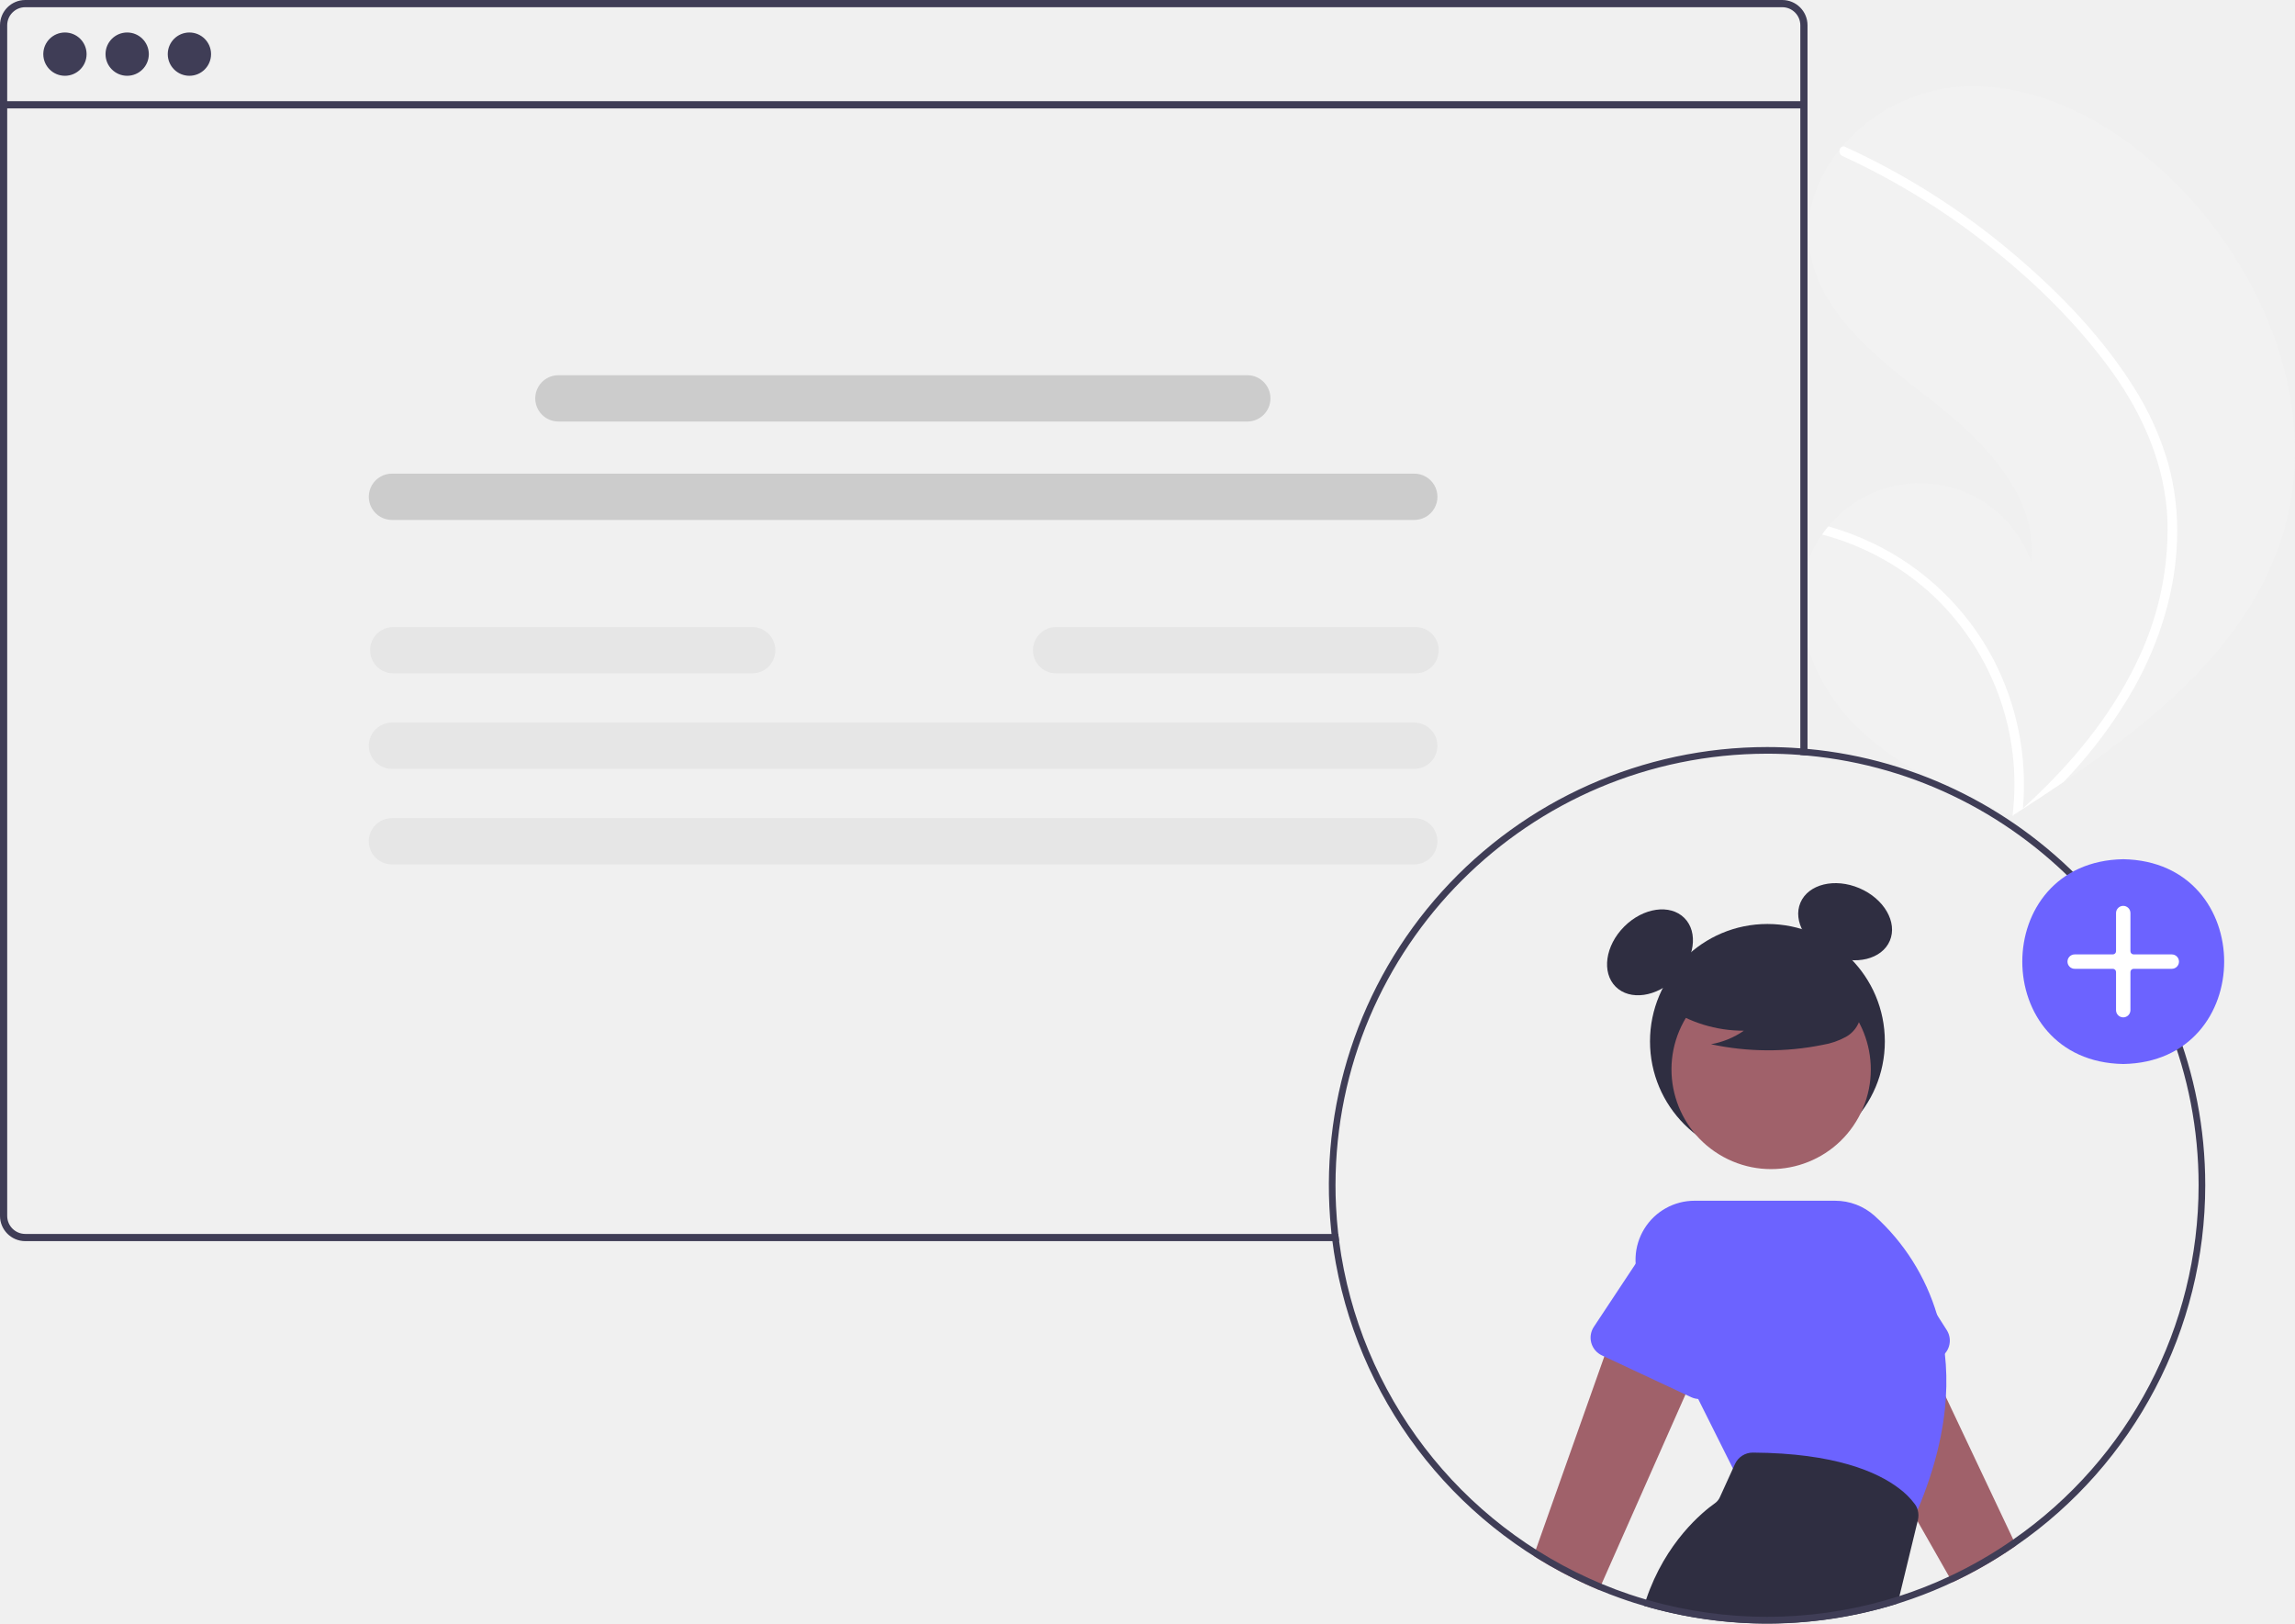
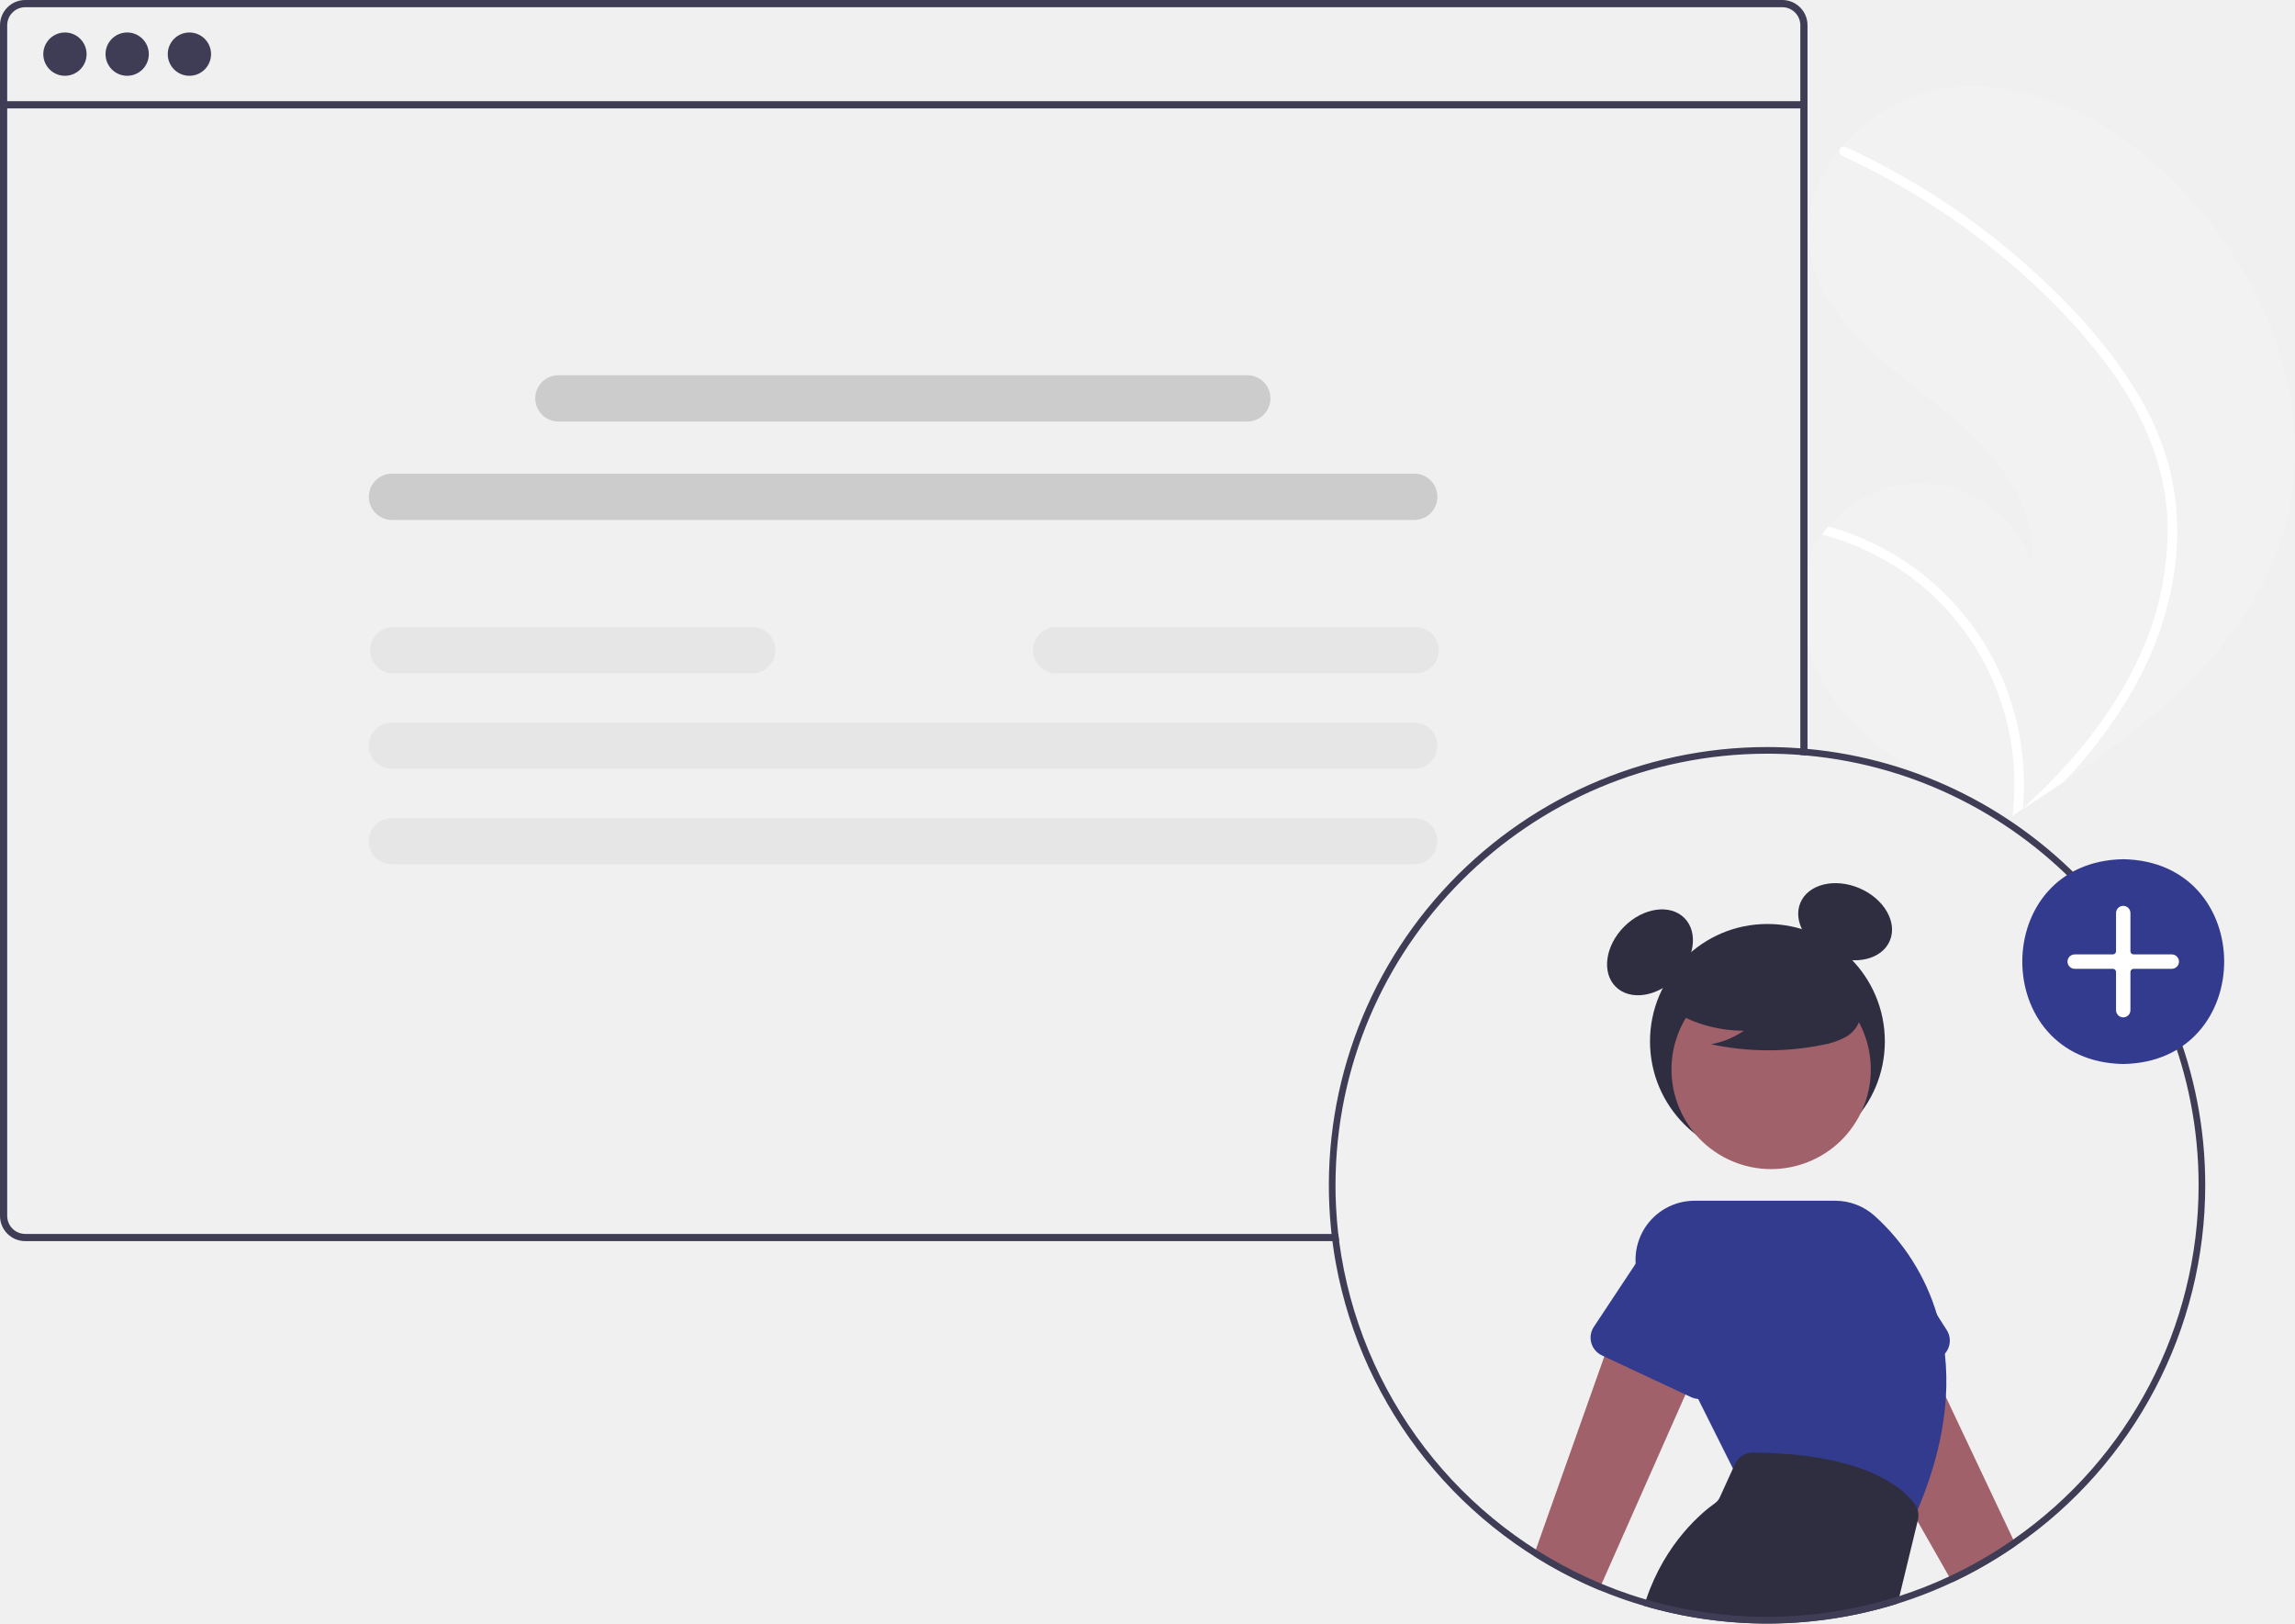
<svg xmlns="http://www.w3.org/2000/svg" data-name="Layer 1" width="691.336" height="489.03" viewBox="0 0 691.336 489.03">
  <path d="M942.378,365.123c-9.537,33.084-37.382,56.242-66.429,75.916q-6.083,4.121-12.171,8.053c-.027.012-.056.038-.084.05-.195.125-.391.251-.573.377-.838.54-1.675,1.08-2.506,1.614l.456.205s.448.238-.042.038c-.146-.061-.299-.116-.444-.177-16.874-6.806-34.048-14.113-46.979-26.862-13.415-13.239-21.254-34.004-13.99-51.397a33.208,33.208,0,0,1,3.596-6.454c.589-.843,1.224-1.65,1.884-2.442A35.593,35.593,0,0,1,866.229,374.86c2.134-19.869-14.249-36.512-30.016-48.792-15.774-12.274-33.697-25.641-36.746-45.399-1.703-10.993,2.12-21.647,9.084-30.199.216-.26.431-.519.653-.772a51.945,51.945,0,0,1,33.387-17.912c24.187-2.514,47.68,10.289,65.252,27.105C936.123,285.948,953.22,327.507,942.378,365.123Z" transform="translate(-254.3321 -205.485)" fill="#f2f2f2" />
  <path d="M896.916,321.85a88.303,88.303,0,0,1,10.579,23.333,76.675,76.675,0,0,1,2.65,22.646c-.435,15.701-5.266,31.043-12.867,44.708a141.39,141.39,0,0,1-21.329,28.502q-6.083,4.121-12.171,8.053c-.027.012-.056.038-.084.05-.195.125-.391.251-.573.377-.838.54-1.675,1.08-2.506,1.614,0,0,.904.443.414.243-.146-.061-.299-.116-.444-.177a78.157,78.157,0,0,0-25.009-67.296A78.827,78.827,0,0,0,803.212,366.486c.589-.843,1.224-1.65,1.884-2.442a81.728,81.728,0,0,1,13.49,5.105,80.081,80.081,0,0,1,36.208,34.909,81.874,81.874,0,0,1,8.914,44.928c.693-.628,1.387-1.27,2.061-1.906,12.823-11.955,24.212-25.677,31.919-41.513a91.393,91.393,0,0,0,9.57-43.241c-.629-16.334-7.137-31.464-16.56-44.635-10.094-14.096-22.749-26.568-36.263-37.372a217.377,217.377,0,0,0-45.1-27.844,1.563,1.563,0,0,1-.787-2.006,1.329,1.329,0,0,1,.653-.772,1.157,1.157,0,0,1,1.005.043c1.989.916,3.965,1.844,5.925,2.813a219.844,219.844,0,0,1,45.421,29.962C874.924,293.913,887.511,306.936,896.916,321.85Z" transform="translate(-254.3321 -205.485)" fill="#fff" />
  <circle cx="532.411" cy="313.698" r="35.371" fill="#2f2e41" />
  <ellipse cx="751.372" cy="492.349" rx="14.636" ry="10.977" transform="translate(-382.4039 470.0211) rotate(-45)" fill="#2f2e41" />
  <ellipse cx="810.15" cy="483.129" rx="10.977" ry="14.636" transform="translate(-206.7219 832.8831) rotate(-66.86956)" fill="#2f2e41" />
  <path d="M861.652,671.055a131.813,131.813,0,0,1-19.2,11.07l-.99-1.75-9.48-16.64-.83-1.46-4.85-8.51-.01-.01-15.31-26.9-7.87-13.81,23.37-16.39,9.09,19.22,4.93,10.44,20.29,42.91Z" transform="translate(-254.3321 -205.485)" fill="#a0616a" />
-   <path d="M840.772,606.155l-2.93-4.59-12.96-20.33A16.356,16.356,0,0,0,794.982,594.505l8.01,28.54a5.875,5.875,0,0,0,7.99,3.81c.03-.01.05-.02.08-.03l24.51-10.95,2.64-1.18a5.901,5.901,0,0,0,2.56-8.54Z" transform="translate(-254.3321 -205.485)" fill="#6c63ff" />
+   <path d="M840.772,606.155l-2.93-4.59-12.96-20.33A16.356,16.356,0,0,0,794.982,594.505l8.01,28.54a5.875,5.875,0,0,0,7.99,3.81c.03-.01.05-.02.08-.03l24.51-10.95,2.64-1.18a5.901,5.901,0,0,0,2.56-8.54Z" transform="translate(-254.3321 -205.485)" fill="#333b8f" />
  <path d="M770.352,606.795l-6.82,15.4-1.48,3.35-25.25,57.04-.81,1.83a131.093,131.093,0,0,1-19.68-10.24l.68-1.92,20.61-58.15,5.06-14.28,11.08,2.79Z" transform="translate(-254.3321 -205.485)" fill="#a0616a" />
  <circle cx="787.865" cy="527.627" r="30.019" transform="translate(-307.3426 760.3764) rotate(-61.33681)" fill="#a0616a" />
-   <path d="M840.192,613.245a66.799,66.799,0,0,0-2.35-11.68,65.095,65.095,0,0,0-18.81-29.84,17.788,17.788,0,0,0-11.9-4.55h-42.29a17.783,17.783,0,0,0-15.93,25.78l4.83,9.66,9.79,19.58,2.35,4.69,10.47,20.95.83,1.66,53.15,14.62.23-.51c.2-.45.4-.89.59-1.33.29-.67.58-1.32.85-1.98,5.36-12.71,7.89-24.02,8.5-33.98A75.647,75.647,0,0,0,840.192,613.245Z" transform="translate(-254.3321 -205.485)" fill="#6c63ff" />
-   <path d="M772.512,572.655a16.332,16.332,0,0,0-21.69,7.8l-3.77,5.69-12.6,19.02a5.893,5.893,0,0,0,2.41,8.59l.74.35,24.45,11.44,1.74.81a5.658,5.658,0,0,0,2.09.53,5.762,5.762,0,0,0,2.82-.49,5.879,5.879,0,0,0,3.23-3.68l8.46-28.31A16.372,16.372,0,0,0,772.512,572.655Z" transform="translate(-254.3321 -205.485)" fill="#6c63ff" />
+   <path d="M840.192,613.245a66.799,66.799,0,0,0-2.35-11.68,65.095,65.095,0,0,0-18.81-29.84,17.788,17.788,0,0,0-11.9-4.55h-42.29a17.783,17.783,0,0,0-15.93,25.78l4.83,9.66,9.79,19.58,2.35,4.69,10.47,20.95.83,1.66,53.15,14.62.23-.51c.2-.45.4-.89.59-1.33.29-.67.58-1.32.85-1.98,5.36-12.71,7.89-24.02,8.5-33.98A75.647,75.647,0,0,0,840.192,613.245Z" transform="translate(-254.3321 -205.485)" fill="#333b8f" />
+   <path d="M772.512,572.655a16.332,16.332,0,0,0-21.69,7.8l-3.77,5.69-12.6,19.02a5.893,5.893,0,0,0,2.41,8.59l.74.35,24.45,11.44,1.74.81a5.658,5.658,0,0,0,2.09.53,5.762,5.762,0,0,0,2.82-.49,5.879,5.879,0,0,0,3.23-3.68l8.46-28.31A16.372,16.372,0,0,0,772.512,572.655Z" transform="translate(-254.3321 -205.485)" fill="#333b8f" />
  <path d="M832.002,660.295a5.461,5.461,0,0,0-.85-1.73,22.883,22.883,0,0,0-4.85-4.8l-.01-.01c-6.43-4.87-19.23-10.56-43.92-10.71h-.04A5.897,5.897,0,0,0,776.962,646.495l-.61,1.34-3.93,8.64a4.508,4.508,0,0,1-1.53,1.85c-3.55,2.51-14.85,11.61-20.69,28.99-.21.62-.41,1.25-.6,1.9a132.099,132.099,0,0,0,76.37-.69l.55-2.27,5.46-22.52.09-.37A5.91,5.91,0,0,0,832.002,660.295Z" transform="translate(-254.3321 -205.485)" fill="#2f2e41" />
  <path d="M756.322,508.745a40.829,40.829,0,0,0,23.333,7.211,25.02,25.02,0,0,1-9.917,4.08,82.328,82.328,0,0,0,33.628.189,21.765,21.765,0,0,0,7.04-2.418,8.909,8.909,0,0,0,4.345-5.811c.738-4.215-2.546-8.044-5.96-10.625a43.96,43.96,0,0,0-36.941-7.382c-4.127,1.067-8.26,2.869-10.941,6.183s-3.474,8.423-.921,11.836Z" transform="translate(-254.3321 -205.485)" fill="#2f2e41" />
  <rect x="1.086" y="30.479" width="542.316" height="2.174" fill="#3f3d56" />
  <circle cx="19.562" cy="16.307" r="6.521" fill="#3f3d56" />
  <circle cx="38.309" cy="16.307" r="6.521" fill="#3f3d56" />
  <circle cx="57.056" cy="16.307" r="6.521" fill="#3f3d56" />
  <path d="M680.283,362.107H372.484a6.976,6.976,0,1,1,0-13.951H680.283a6.976,6.976,0,1,1,0,13.951Z" transform="translate(-254.3321 -205.485)" fill="#ccc" />
  <path d="M680.283,437.095H372.484a6.976,6.976,0,1,1,0-13.951H680.283a6.976,6.976,0,1,1,0,13.951Z" transform="translate(-254.3321 -205.485)" fill="#e6e6e6" />
  <path d="M680.283,465.869H372.484a6.976,6.976,0,1,1,0-13.951H680.283a6.976,6.976,0,1,1,0,13.951Z" transform="translate(-254.3321 -205.485)" fill="#e6e6e6" />
  <path d="M630.146,332.461H422.622a6.976,6.976,0,1,1,0-13.951H630.146a6.976,6.976,0,0,1,0,13.951Z" transform="translate(-254.3321 -205.485)" fill="#ccc" />
  <path d="M480.998,408.32h-108.122a6.976,6.976,0,1,1,0-13.951h108.122a6.976,6.976,0,0,1,0,13.951Z" transform="translate(-254.3321 -205.485)" fill="#e6e6e6" />
  <path d="M680.675,408.32h-108.122a6.976,6.976,0,1,1,0-13.951h108.122a6.976,6.976,0,1,1,0,13.951Z" transform="translate(-254.3321 -205.485)" fill="#e6e6e6" />
  <path d="M791.212,205.485H261.932a7.612,7.612,0,0,0-7.6,7.61v358.65a7.61,7.61,0,0,0,7.6,7.6h395.79c-.1-.72-.18-1.45-.26-2.17H261.932a5.435,5.435,0,0,1-5.43-5.43V213.095a5.444,5.444,0,0,1,5.43-5.44H791.212a5.446,5.446,0,0,1,5.44,5.44v219.81c.72.05,1.45.11,2.17.18V213.095A7.614,7.614,0,0,0,791.212,205.485Z" transform="translate(-254.3321 -205.485)" fill="#3f3d56" />
  <path d="M657.722,579.345c-.1-.72-.18-1.45-.26-2.17-.02-.11-.03-.21-.04-.32q-.435-3.945-.63-7.97-.825,3.465-1.49,6.96c.03.34.06.67.1,1.01.01.11.02.21.04.32.08.72.16,1.45.26,2.17.28,2.23.62,4.43,1.02,6.62.01-.09.02-.17.03-.26.28-2.11.6-4.21.98-6.31A.092.092,0,0,1,657.722,579.345Zm141.1-148.27c-.72-.07-1.45-.13-2.17-.18-.11-.01-.21-.01-.32-.02-3.2-.24-6.44-.36-9.7-.36a132.041,132.041,0,0,0-131.33,145.33c.03.34.06.67.1,1.01.01.11.02.21.04.32.08.72.16,1.45.26,2.17.28,2.23.62,4.43,1.02,6.62a132.574,132.574,0,0,0,79.27,98.45c2.08.86,4.18,1.68,6.31,2.43,1.4.51,2.8.98,4.22,1.43,1.02.33,2.05.64,3.08.94,1.46.43,2.94.84,4.43,1.22a131.355,131.355,0,0,0,107.62-19.38h.01a131.929,131.929,0,0,0,56.97-108.54C918.632,493.835,865.912,437.245,798.822,431.075ZM860.792,669.225a129.377,129.377,0,0,1-19.33,11.15,128.009,128.009,0,0,1-14.94,5.88,130.229,130.229,0,0,1-71.08,2.47q-2.64-.645-5.24-1.41-2.565-.75-5.08-1.59c-1.37-.47-2.74-.95-4.1-1.46-1.42-.54-2.82-1.1-4.22-1.68A130.335,130.335,0,0,1,657.732,579.395a.092.092,0,0,1-.01-.05c-.1-.72-.18-1.45-.26-2.17-.02-.11-.03-.21-.04-.32q-.435-3.945-.63-7.97-.165-3.165-.16-6.37a130.142,130.142,0,0,1,130-130c3.26,0,6.5.12,9.7.36.11.01.21.02.32.03.72.05,1.45.11,2.17.18,65.99,6.16,117.81,61.85,117.81,129.43A129.914,129.914,0,0,1,860.792,669.225Zm-119.77,15.04c-1.42-.54-2.82-1.1-4.22-1.68A130.335,130.335,0,0,1,657.732,579.395c-.38,2.1-.7,4.2-.98,6.31-.01.09-.02.17-.03.26a132.574,132.574,0,0,0,79.27,98.45c2.08.86,4.18,1.68,6.31,2.43C741.862,685.995,741.432,685.135,741.022,684.265Zm55.31-253.39c-3.2-.24-6.44-.36-9.7-.36a132.041,132.041,0,0,0-131.33,145.33c.03.34.06.67.1,1.01.01.11.02.21.04.32h2.02c-.02-.11-.03-.21-.04-.32q-.435-3.945-.63-7.97-.165-3.165-.16-6.37a130.142,130.142,0,0,1,130-130c3.26,0,6.5.12,9.7.36.11.01.21.02.32.03v-2.01C796.542,430.885,796.442,430.885,796.332,430.875Z" transform="translate(-254.3321 -205.485)" fill="#3f3d56" />
-   <path d="M893.927,464.302c40.544.692,40.538,61.001-.001,61.687C853.383,525.297,853.389,464.988,893.927,464.302Z" transform="translate(-254.3321 -205.485)" fill="#6c63ff" />
+   <path d="M893.927,464.302c40.544.692,40.538,61.001-.001,61.687C853.383,525.297,853.389,464.988,893.927,464.302Z" transform="translate(-254.3321 -205.485)" fill="#333b8f" />
  <path d="M893.927,511.94a2.17,2.17,0,0,1-2.168-2.168V498.279a.967.967,0,0,0-.966-.966H879.3a2.168,2.168,0,0,1,0-4.336h11.493a.967.967,0,0,0,.966-.966V480.518a2.167,2.167,0,0,1,4.335,0v11.494a.967.967,0,0,0,.966.966H908.553a2.168,2.168,0,0,1,0,4.336H897.06a.967.967,0,0,0-.966.966v11.493A2.17,2.17,0,0,1,893.927,511.94Z" transform="translate(-254.3321 -205.485)" fill="#fff" />
</svg>
